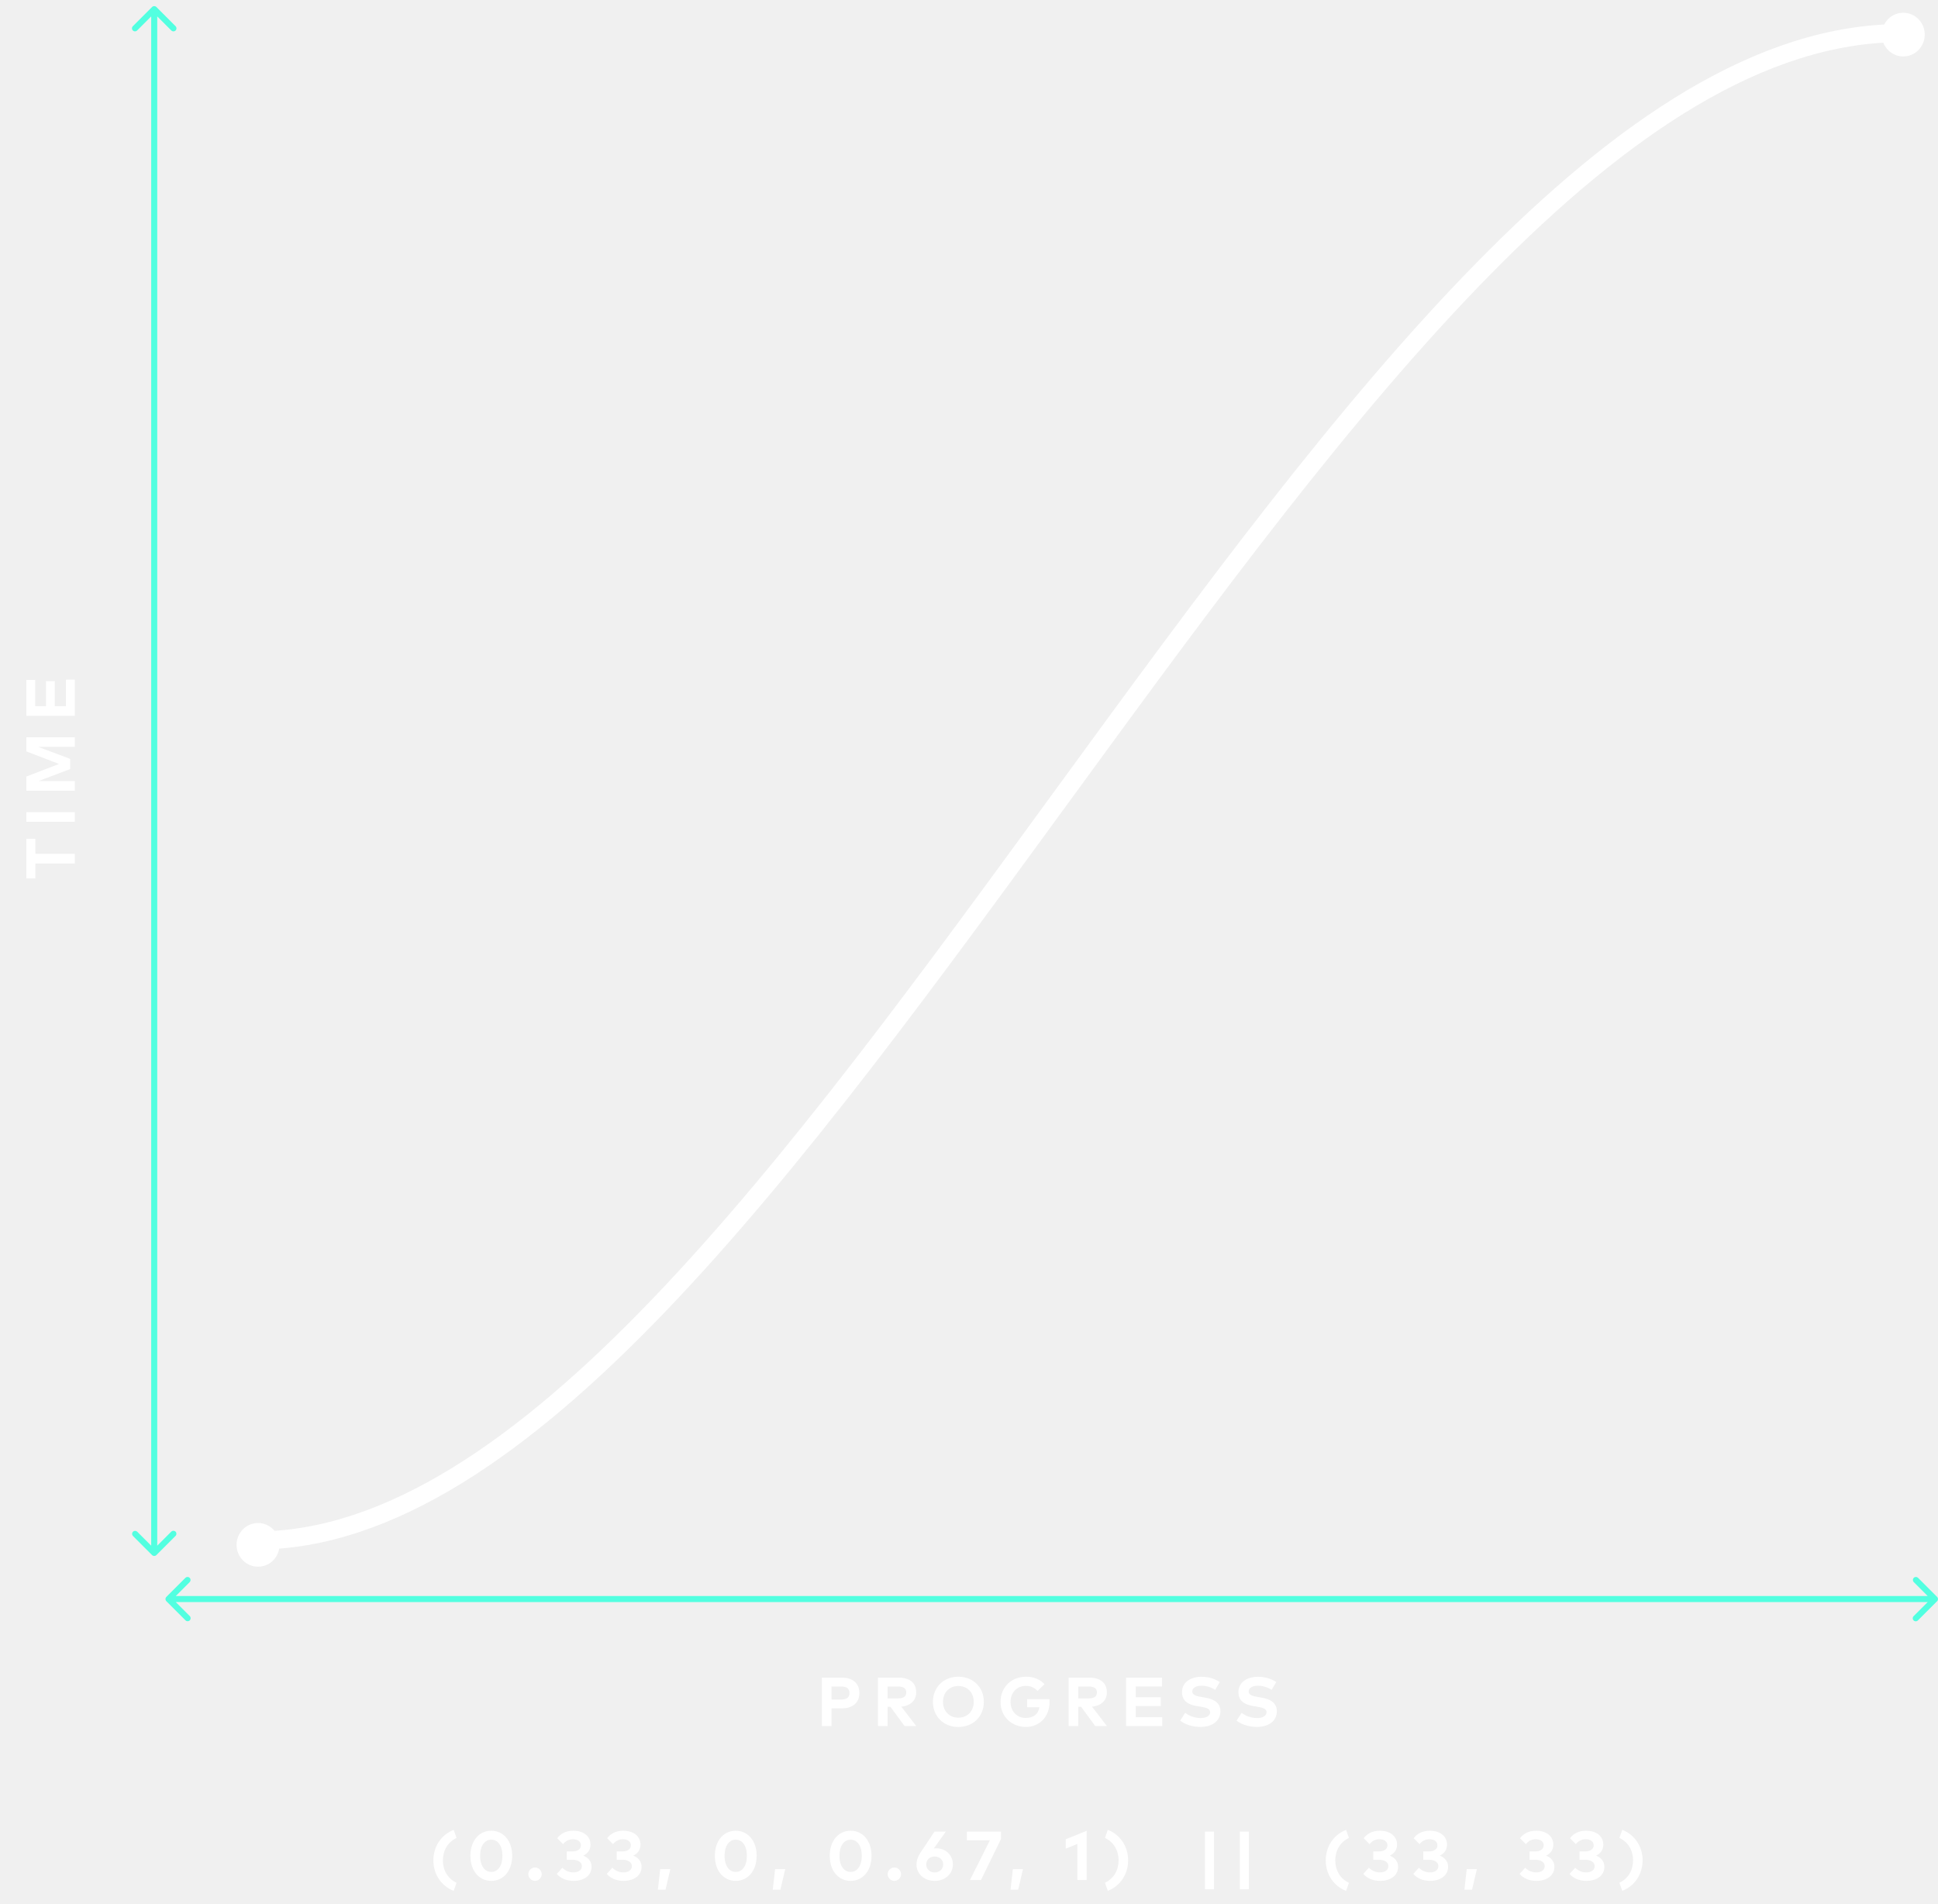
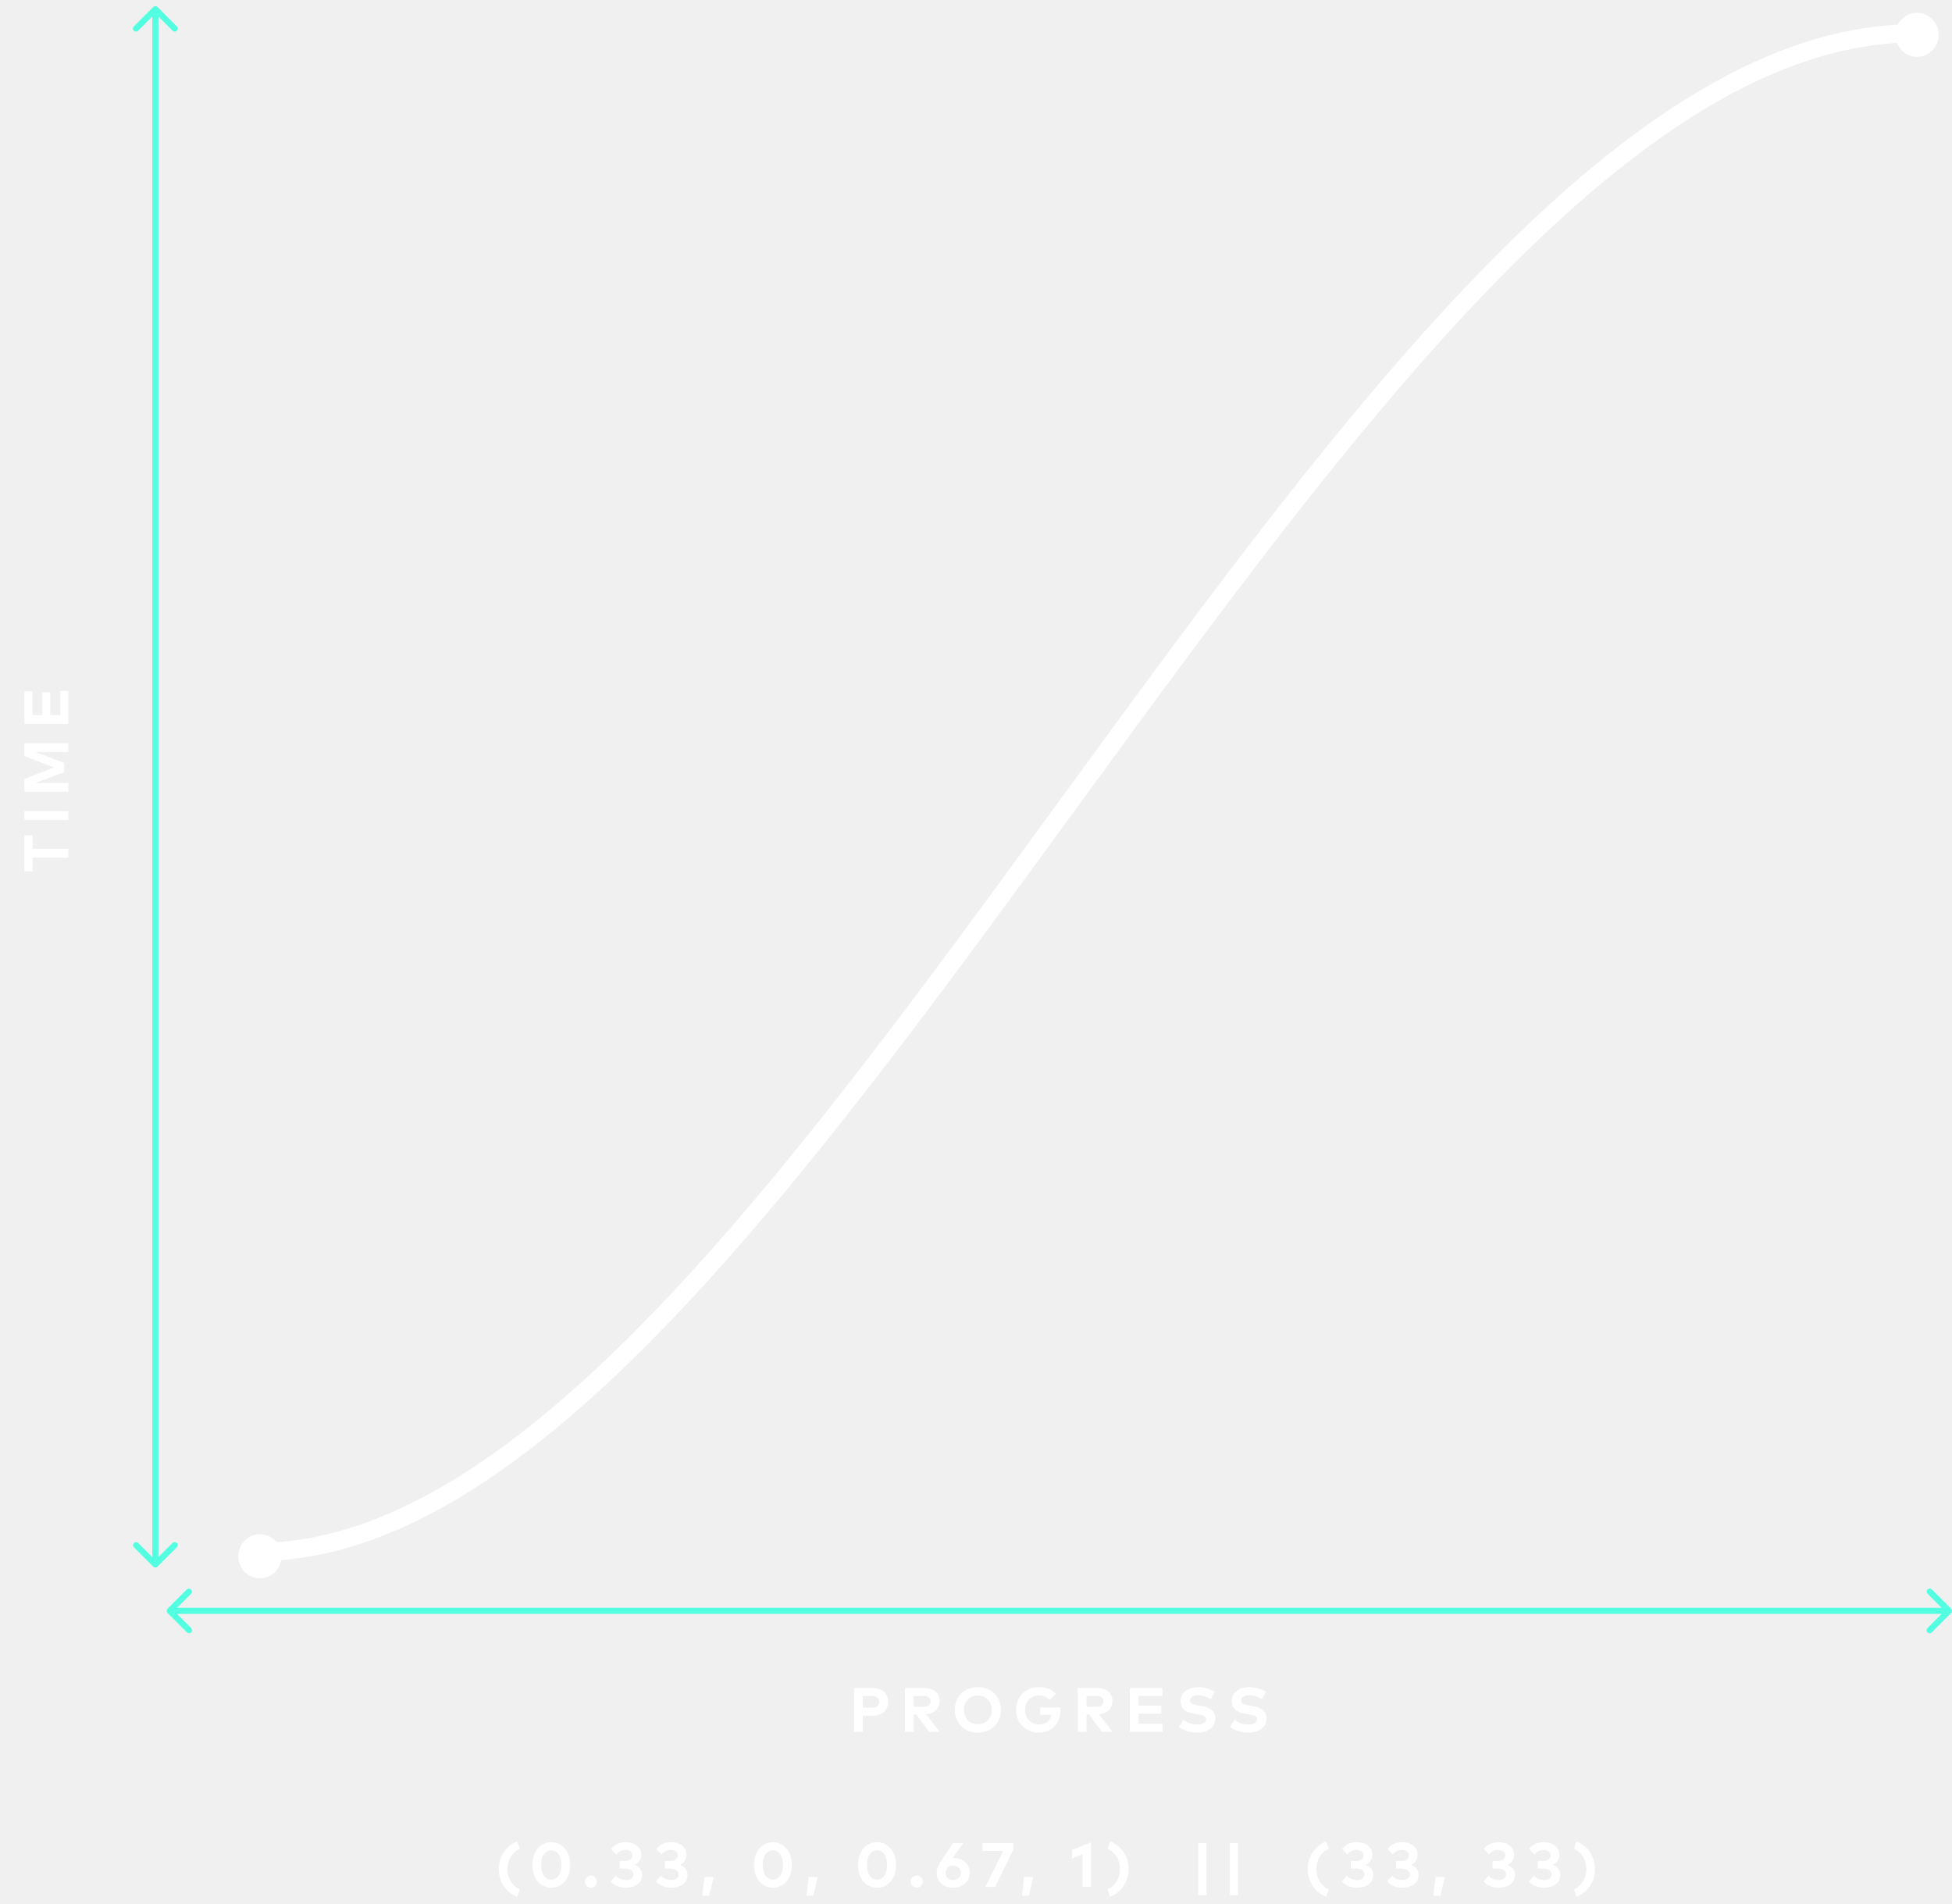
- <svg xmlns="http://www.w3.org/2000/svg" width="280" height="275" viewBox="0 0 280 275" fill="none">
+ <svg xmlns="http://www.w3.org/2000/svg" width="280" height="273" viewBox="0 0 280 273" fill="none">
  <path d="M22.59 1.008a.436.436 0 00-.617 0L19.2 3.781a.436.436 0 10.616.617l2.465-2.465 2.465 2.465a.436.436 0 10.616-.617L22.59 1.008zm-.617 223.659c.17.17.446.17.616 0l2.773-2.774a.435.435 0 10-.616-.616l-2.465 2.465-2.465-2.465a.436.436 0 00-.616.616l2.773 2.774zm-.127-223.35v223.041h.871V1.316h-.871zm258.027 230.007a.436.436 0 000-.616l-2.773-2.774a.437.437 0 00-.617.617l2.465 2.465-2.465 2.465a.436.436 0 10.617.616l2.773-2.773zm-255.84-.616a.436.436 0 000 .616l2.772 2.773a.436.436 0 00.617-.616l-2.465-2.465 2.465-2.465a.437.437 0 00-.617-.617l-2.773 2.774zm255.531-.128H24.34v.871h255.224v-.871z" fill="#52FFE0" />
-   <path d="M3.805 121.177v5.735H5.11v-2.17h5.695v-1.395H5.11v-2.17H3.805zm0-3.849v1.395h7v-1.395h-7zm0-10.819v2.045l4.725 1.815-4.725 1.82v2.045h7v-1.395H5.56l4.57-1.73v-1.475l-4.61-1.73h5.285v-1.395h-7zm5.72-8.321v3.835h-1.61v-3.62h-1.28v3.62h-1.55v-3.795h-1.28v5.19h7v-5.23h-1.28zm112.084 148.619c1.66 0 2.55-.87 2.55-2.215 0-1.355-.89-2.225-2.56-2.225h-2.855v7h1.395v-2.56h1.47zm-.035-3.155c.76 0 1.155.315 1.155.94 0 .63-.395.94-1.155.94h-1.435v-1.88h1.435zm5.272-1.285v7h1.395v-2.785h.41l2.04 2.785h1.69l-2.155-2.805c1.345-.13 2.145-.915 2.145-2.065 0-1.34-.895-2.13-2.565-2.13h-2.96zm2.935 1.285c.74 0 1.155.265 1.155.845 0 .59-.395.87-1.155.87h-1.54v-1.715h1.54zm8.682-1.415c-2.155 0-3.675 1.54-3.675 3.63s1.52 3.63 3.675 3.63 3.68-1.54 3.68-3.63-1.525-3.63-3.68-3.63zm0 1.34c1.29 0 2.22.93 2.22 2.29 0 1.36-.93 2.29-2.22 2.29-1.285 0-2.22-.93-2.22-2.29 0-1.36.935-2.29 2.22-2.29zm9.792-1.34c-2.15 0-3.695 1.515-3.695 3.63 0 2.26 1.72 3.625 3.66 3.625 1.985 0 3.42-1.495 3.42-3.615 0-.13-.005-.26-.02-.395h-3.22v1.165h1.78c-.185.995-.85 1.545-1.99 1.545-1.21 0-2.185-.895-2.185-2.325 0-1.365.93-2.305 2.21-2.305.715 0 1.295.28 1.69.735l1.005-.985c-.62-.675-1.545-1.075-2.655-1.075zm6.138.13v7h1.395v-2.785h.41l2.04 2.785h1.69l-2.155-2.805c1.345-.13 2.145-.915 2.145-2.065 0-1.34-.895-2.13-2.565-2.13h-2.96zm2.935 1.285c.74 0 1.155.265 1.155.845 0 .59-.395.87-1.155.87h-1.54v-1.715h1.54zm10.592 4.435h-3.835v-1.61h3.62v-1.28h-3.62v-1.55h3.795v-1.28h-5.19v7h5.23v-1.28zm8.32-5.095c-.88-.525-1.695-.745-2.675-.745-1.49 0-2.79.76-2.79 2.22 0 1.265.9 1.81 2.135 2.005l.445.07c.975.155 1.485.335 1.485.82 0 .54-.6.845-1.375.845-.9 0-1.725-.35-2.23-.755l-.725 1.125c.75.605 1.89.915 2.95.915 1.505 0 2.865-.735 2.865-2.28 0-1.22-.98-1.755-2.23-1.96l-.395-.065c-.84-.14-1.445-.295-1.445-.81 0-.53.555-.84 1.34-.84.765 0 1.435.255 1.985.595l.66-1.14zm8.151 0c-.88-.525-1.695-.745-2.675-.745-1.49 0-2.79.76-2.79 2.22 0 1.265.9 1.81 2.135 2.005l.445.07c.975.155 1.485.335 1.485.82 0 .54-.6.845-1.375.845-.9 0-1.725-.35-2.23-.755l-.725 1.125c.75.605 1.89.915 2.95.915 1.505 0 2.865-.735 2.865-2.28 0-1.22-.98-1.755-2.23-1.96l-.395-.065c-.84-.14-1.445-.295-1.445-.81 0-.53.555-.84 1.34-.84.765 0 1.435.255 1.985.595l.66-1.14zM65.547 264.364c-1.744.68-2.934 2.345-2.934 4.405s1.19 3.725 2.934 4.405l.416-1.165c-1.295-.61-1.975-1.84-1.975-3.24 0-1.4.68-2.63 1.975-3.24l-.415-1.165zm5.432.12c-1.675 0-3.015 1.36-3.015 3.625 0 2.265 1.34 3.625 3.015 3.625 1.67 0 3.02-1.36 3.02-3.625 0-2.265-1.35-3.625-3.02-3.625zm0 1.295c.9 0 1.61.8 1.61 2.33s-.71 2.33-1.61 2.33c-.895 0-1.61-.8-1.61-2.33s.715-2.33 1.61-2.33zm6.323 4.015c-.52 0-.975.445-.975.965 0 .525.455.975.975.975.515 0 .965-.45.965-.975 0-.52-.45-.965-.965-.965zm5.533-5.31c-1.114 0-1.874.465-2.334 1.085l.85.855a1.76 1.76 0 011.415-.71c.65 0 1.16.31 1.16.875 0 .59-.546.89-1.225.89h-.82v1.2h.814c.756 0 1.37.315 1.37.915 0 .615-.544.91-1.224.91a2.21 2.21 0 01-1.59-.67l-.806.885c.53.64 1.396 1.015 2.446 1.015 1.325 0 2.58-.665 2.58-2.045 0-.755-.466-1.315-1.2-1.605.65-.305 1.044-.85 1.044-1.59 0-1.21-1.004-2.01-2.48-2.01zm7.223 0c-1.115 0-1.875.465-2.335 1.085l.85.855a1.76 1.76 0 011.415-.71c.65 0 1.16.31 1.16.875 0 .59-.545.89-1.225.89h-.82v1.2h.815c.755 0 1.37.315 1.37.915 0 .615-.545.91-1.225.91a2.21 2.21 0 01-1.59-.67l-.805.885c.53.64 1.395 1.015 2.445 1.015 1.325 0 2.58-.665 2.58-2.045 0-.755-.465-1.315-1.2-1.605.65-.305 1.045-.85 1.045-1.59 0-1.21-1.005-2.01-2.48-2.01zm5.328 5.545l-.335 2.98h1.1l.7-2.98h-1.465zm10.912-5.545c-1.675 0-3.015 1.36-3.015 3.625 0 2.265 1.34 3.625 3.015 3.625 1.67 0 3.02-1.36 3.02-3.625 0-2.265-1.35-3.625-3.02-3.625zm0 1.295c.9 0 1.61.8 1.61 2.33s-.71 2.33-1.61 2.33c-.895 0-1.61-.8-1.61-2.33s.715-2.33 1.61-2.33zm5.687 4.25l-.335 2.98h1.1l.7-2.98h-1.465zm10.912-5.545c-1.675 0-3.015 1.36-3.015 3.625 0 2.265 1.34 3.625 3.015 3.625 1.67 0 3.02-1.36 3.02-3.625 0-2.265-1.35-3.625-3.02-3.625zm0 1.295c.9 0 1.61.8 1.61 2.33s-.71 2.33-1.61 2.33c-.895 0-1.61-.8-1.61-2.33s.715-2.33 1.61-2.33zm6.323 4.015c-.52 0-.975.445-.975.965 0 .525.455.975.975.975.515 0 .965-.45.965-.975 0-.52-.45-.965-.965-.965zm7.429-5.185h-1.63l-1.94 2.905c-.425.64-.665 1.22-.665 1.86 0 1.355 1.13 2.36 2.625 2.36 1.505 0 2.635-1.015 2.635-2.385 0-1.31-1.005-2.325-2.425-2.325-.12 0-.23.01-.325.02l1.725-2.435zm-1.61 3.6c.705 0 1.23.475 1.23 1.15 0 .68-.525 1.15-1.23 1.15-.695 0-1.22-.47-1.22-1.15 0-.675.525-1.15 1.22-1.15zm9.591-3.6h-4.935v1.26h3.325l-2.88 5.74h1.59l2.9-5.945v-1.055zm1.707 5.42l-.335 2.98h1.1l.7-2.98h-1.465zm10.667-5.53l-3.025 1.22v1.36l1.675-.68v5.21h1.35v-7.11zm3.051 8.67c1.745-.68 2.935-2.345 2.935-4.405s-1.19-3.725-2.935-4.405l-.415 1.165c1.295.61 1.975 1.84 1.975 3.24 0 1.4-.68 2.63-1.975 3.24l.415 1.165zm15.345-8.56h-1.305v8.325h1.305v-8.325zm5.036 0h-1.305v8.325h1.305v-8.325zm14.041-.245c-1.745.68-2.935 2.345-2.935 4.405s1.19 3.725 2.935 4.405l.415-1.165c-1.295-.61-1.975-1.84-1.975-3.24 0-1.4.68-2.63 1.975-3.24l-.415-1.165zm4.884.12c-1.115 0-1.875.465-2.335 1.085l.85.855a1.76 1.76 0 011.415-.71c.65 0 1.16.31 1.16.875 0 .59-.545.89-1.225.89h-.82v1.2h.815c.755 0 1.37.315 1.37.915 0 .615-.545.91-1.225.91a2.21 2.21 0 01-1.59-.67l-.805.885c.53.64 1.395 1.015 2.445 1.015 1.325 0 2.58-.665 2.58-2.045 0-.755-.465-1.315-1.2-1.605.65-.305 1.045-.85 1.045-1.59 0-1.21-1.005-2.01-2.48-2.01zm7.223 0c-1.115 0-1.875.465-2.335 1.085l.85.855a1.76 1.76 0 011.415-.71c.65 0 1.16.31 1.16.875 0 .59-.545.89-1.225.89h-.82v1.2h.815c.755 0 1.37.315 1.37.915 0 .615-.545.91-1.225.91a2.21 2.21 0 01-1.59-.67l-.805.885c.53.64 1.395 1.015 2.445 1.015 1.325 0 2.58-.665 2.58-2.045 0-.755-.465-1.315-1.2-1.605.65-.305 1.045-.85 1.045-1.59 0-1.21-1.005-2.01-2.48-2.01zm5.327 5.545l-.335 2.98h1.1l.7-2.98h-1.465zm10.032-5.545c-1.115 0-1.875.465-2.335 1.085l.85.855a1.76 1.76 0 011.415-.71c.65 0 1.16.31 1.16.875 0 .59-.545.89-1.225.89h-.82v1.2h.815c.755 0 1.37.315 1.37.915 0 .615-.545.91-1.225.91a2.21 2.21 0 01-1.59-.67l-.805.885c.53.64 1.395 1.015 2.445 1.015 1.325 0 2.58-.665 2.58-2.045 0-.755-.465-1.315-1.2-1.605.65-.305 1.045-.85 1.045-1.59 0-1.21-1.005-2.01-2.48-2.01zm7.223 0c-1.115 0-1.875.465-2.335 1.085l.85.855a1.76 1.76 0 011.415-.71c.65 0 1.16.31 1.16.875 0 .59-.545.89-1.225.89h-.82v1.2h.815c.755 0 1.37.315 1.37.915 0 .615-.545.91-1.225.91a2.21 2.21 0 01-1.59-.67l-.805.885c.53.64 1.395 1.015 2.445 1.015 1.325 0 2.58-.665 2.58-2.045 0-.755-.465-1.315-1.2-1.605.65-.305 1.045-.85 1.045-1.59 0-1.21-1.005-2.01-2.48-2.01zm5.219 8.685c1.745-.68 2.935-2.345 2.935-4.405s-1.19-3.725-2.935-4.405l-.415 1.165c1.295.61 1.975 1.84 1.975 3.24 0 1.4-.68 2.63-1.975 3.24l.415 1.165z" fill="#fff" />
+   <path d="M3.505 119.791v5.161h1.174v-1.953h5.126v-1.255H4.679v-1.953H3.505zm0-3.465v1.256h6.3v-1.256h-6.3zm0-9.736v1.84l4.252 1.634-4.252 1.638v1.84h6.3v-1.255h-4.72l4.112-1.557v-1.328l-4.149-1.557h4.757v-1.255h-6.3zm5.148-7.49v3.452h-1.45v-3.258h-1.15v3.258H4.657v-3.416H3.505v4.671h6.3V99.1H8.653zm116.44 146.963c1.494 0 2.295-.783 2.295-1.993 0-1.22-.801-2.003-2.304-2.003h-2.569v6.3h1.255v-2.304h1.323zm-.031-2.839c.684 0 1.039.283 1.039.846 0 .567-.355.846-1.039.846h-1.292v-1.692h1.292zm4.744-1.157v6.3h1.256v-2.506h.369l1.836 2.506h1.521l-1.94-2.524c1.211-.117 1.931-.824 1.931-1.859 0-1.206-.806-1.917-2.309-1.917h-2.664zm2.642 1.157c.666 0 1.039.238 1.039.76 0 .531-.355.783-1.039.783h-1.386v-1.543h1.386zm7.814-1.274c-1.94 0-3.308 1.386-3.308 3.267s1.368 3.267 3.308 3.267c1.939 0 3.312-1.386 3.312-3.267s-1.373-3.267-3.312-3.267zm0 1.206c1.161 0 1.998.837 1.998 2.061s-.837 2.061-1.998 2.061c-1.157 0-1.998-.837-1.998-2.061s.841-2.061 1.998-2.061zm8.812-1.206c-1.935 0-3.325 1.364-3.325 3.267 0 2.034 1.548 3.263 3.294 3.263 1.786 0 3.078-1.346 3.078-3.254 0-.117-.005-.234-.018-.355h-2.898v1.048h1.602c-.167.896-.765 1.391-1.791 1.391-1.089 0-1.967-.806-1.967-2.093 0-1.228.837-2.074 1.989-2.074.644 0 1.166.252 1.521.661l.905-.886c-.558-.608-1.391-.968-2.39-.968zm5.525.117v6.3h1.255v-2.506h.369l1.836 2.506h1.521l-1.939-2.524c1.21-.117 1.93-.824 1.93-1.859 0-1.206-.805-1.917-2.308-1.917h-2.664zm2.641 1.157c.666 0 1.04.238 1.04.76 0 .531-.356.783-1.04.783h-1.386v-1.543h1.386zm9.533 3.991h-3.452v-1.449h3.258v-1.152h-3.258v-1.395h3.416v-1.152h-4.671v6.3h4.707v-1.152zm7.488-4.585c-.792-.473-1.525-.671-2.407-.671-1.341 0-2.511.684-2.511 1.998 0 1.139.81 1.629 1.921 1.805l.401.063c.877.139 1.336.301 1.336.738 0 .486-.54.76-1.237.76-.81 0-1.553-.315-2.007-.679l-.653 1.012c.675.545 1.701.824 2.655.824 1.355 0 2.579-.662 2.579-2.052 0-1.098-.882-1.58-2.007-1.764l-.356-.059c-.756-.126-1.3-.265-1.3-.729 0-.477.499-.756 1.206-.756.688 0 1.291.23 1.786.536l.594-1.026zm7.336 0c-.792-.473-1.526-.671-2.408-.671-1.341 0-2.511.684-2.511 1.998 0 1.139.81 1.629 1.922 1.805l.4.063c.878.139 1.337.301 1.337.738 0 .486-.54.76-1.238.76-.81 0-1.552-.315-2.007-.679l-.652 1.012c.675.545 1.701.824 2.655.824 1.354 0 2.578-.662 2.578-2.052 0-1.098-.882-1.58-2.007-1.764l-.355-.059c-.756-.126-1.301-.265-1.301-.729 0-.477.5-.756 1.206-.756.689 0 1.292.23 1.787.536l.594-1.026zM74.188 264.089c-1.57.612-2.642 2.11-2.642 3.964s1.071 3.353 2.642 3.965l.373-1.049c-1.165-.549-1.777-1.656-1.777-2.916s.612-2.367 1.777-2.916l-.373-1.048zm4.888.108c-1.507 0-2.713 1.224-2.713 3.262 0 2.039 1.206 3.263 2.713 3.263 1.503 0 2.718-1.224 2.718-3.263 0-2.038-1.215-3.262-2.718-3.262zm0 1.165c.81 0 1.45.72 1.45 2.097s-.64 2.097-1.45 2.097c-.805 0-1.449-.72-1.449-2.097s.644-2.097 1.45-2.097zm5.691 3.614a.89.89 0 00-.877.868c0 .473.409.878.877.878a.892.892 0 00.868-.878.887.887 0 00-.868-.868zm4.98-4.779c-1.003 0-1.687.418-2.101.976l.765.77a1.582 1.582 0 011.273-.639c.585 0 1.044.279 1.044.787 0 .531-.49.801-1.102.801h-.738v1.08h.733c.68 0 1.233.284 1.233.824 0 .553-.49.819-1.102.819a1.99 1.99 0 01-1.431-.603l-.725.796c.477.576 1.256.914 2.2.914 1.193 0 2.323-.599 2.323-1.841 0-.679-.419-1.183-1.08-1.444.585-.275.94-.765.94-1.431 0-1.089-.904-1.809-2.232-1.809zm6.5 0c-1.003 0-1.687.418-2.101.976l.765.77a1.582 1.582 0 011.273-.639c.585 0 1.044.279 1.044.787 0 .531-.49.801-1.102.801h-.738v1.08h.733c.68 0 1.234.284 1.234.824 0 .553-.491.819-1.103.819-.54 0-1.066-.221-1.431-.603l-.724.796c.477.576 1.255.914 2.2.914 1.193 0 2.322-.599 2.322-1.841 0-.679-.418-1.183-1.08-1.444.585-.275.94-.765.94-1.431 0-1.089-.904-1.809-2.231-1.809zm4.795 4.99l-.301 2.682h.99l.63-2.682h-1.319zm9.821-4.99c-1.508 0-2.714 1.224-2.714 3.262 0 2.039 1.206 3.263 2.714 3.263 1.503 0 2.718-1.224 2.718-3.263 0-2.038-1.215-3.262-2.718-3.262zm0 1.165c.81 0 1.449.72 1.449 2.097s-.639 2.097-1.449 2.097c-.806 0-1.449-.72-1.449-2.097s.643-2.097 1.449-2.097zm5.119 3.825l-.301 2.682h.99l.63-2.682h-1.319zm9.821-4.99c-1.508 0-2.714 1.224-2.714 3.262 0 2.039 1.206 3.263 2.714 3.263 1.503 0 2.718-1.224 2.718-3.263 0-2.038-1.215-3.262-2.718-3.262zm0 1.165c.81 0 1.449.72 1.449 2.097s-.639 2.097-1.449 2.097c-.806 0-1.449-.72-1.449-2.097s.643-2.097 1.449-2.097zm5.69 3.614a.89.89 0 00-.877.868c0 .473.409.878.877.878a.892.892 0 00.869-.878.887.887 0 00-.869-.868zm6.686-4.667h-1.467l-1.746 2.615c-.383.576-.599 1.098-.599 1.674 0 1.219 1.017 2.124 2.363 2.124 1.354 0 2.371-.914 2.371-2.147 0-1.179-.904-2.092-2.182-2.092-.108 0-.207.009-.293.018l1.553-2.192zm-1.449 3.24c.634 0 1.107.428 1.107 1.035 0 .612-.473 1.035-1.107 1.035-.626 0-1.098-.423-1.098-1.035 0-.607.472-1.035 1.098-1.035zm8.632-3.24h-4.442v1.134h2.993l-2.592 5.166h1.431l2.61-5.35v-.95zm1.536 4.878l-.301 2.682h.99l.63-2.682h-1.319zm9.6-4.977l-2.722 1.098v1.224l1.507-.612v4.689h1.215v-6.399zm2.747 7.803c1.57-.612 2.641-2.11 2.641-3.964s-1.071-3.353-2.641-3.965l-.374 1.049c1.166.549 1.778 1.656 1.778 2.916s-.612 2.367-1.778 2.916l.374 1.048zm13.811-7.704h-1.175v7.493h1.175v-7.493zm4.531 0h-1.174v7.493h1.174v-7.493zm12.638-.22c-1.571.612-2.642 2.11-2.642 3.964s1.071 3.353 2.642 3.965l.373-1.049c-1.165-.549-1.777-1.656-1.777-2.916s.612-2.367 1.777-2.916l-.373-1.048zm4.395.108c-1.004 0-1.688.418-2.102.976l.765.77a1.584 1.584 0 011.274-.639c.585 0 1.044.279 1.044.787 0 .531-.491.801-1.103.801h-.738v1.08h.734c.679 0 1.233.284 1.233.824 0 .553-.491.819-1.103.819-.54 0-1.066-.221-1.431-.603l-.724.796c.477.576 1.255.914 2.2.914 1.193 0 2.322-.599 2.322-1.841 0-.679-.418-1.183-1.08-1.444.585-.275.941-.765.941-1.431 0-1.089-.905-1.809-2.232-1.809zm6.5 0c-1.003 0-1.687.418-2.101.976l.765.77a1.58 1.58 0 011.273-.639c.585 0 1.044.279 1.044.787 0 .531-.49.801-1.102.801h-.738v1.08h.733c.68 0 1.233.284 1.233.824 0 .553-.49.819-1.102.819a1.99 1.99 0 01-1.431-.603l-.725.796c.477.576 1.256.914 2.201.914 1.192 0 2.322-.599 2.322-1.841 0-.679-.419-1.183-1.08-1.444.585-.275.94-.765.94-1.431 0-1.089-.904-1.809-2.232-1.809zm4.795 4.99l-.301 2.682h.99l.63-2.682h-1.319zm9.029-4.99c-1.004 0-1.688.418-2.102.976l.765.77a1.584 1.584 0 011.274-.639c.585 0 1.044.279 1.044.787 0 .531-.491.801-1.103.801h-.738v1.08h.734c.679 0 1.233.284 1.233.824 0 .553-.491.819-1.103.819-.54 0-1.066-.221-1.431-.603l-.724.796c.477.576 1.255.914 2.2.914 1.193 0 2.322-.599 2.322-1.841 0-.679-.418-1.183-1.08-1.444.585-.275.941-.765.941-1.431 0-1.089-.905-1.809-2.232-1.809zm6.5 0c-1.003 0-1.687.418-2.101.976l.765.77a1.58 1.58 0 011.273-.639c.585 0 1.044.279 1.044.787 0 .531-.49.801-1.102.801h-.738v1.08h.733c.68 0 1.233.284 1.233.824 0 .553-.49.819-1.102.819a1.99 1.99 0 01-1.431-.603l-.725.796c.477.576 1.256.914 2.201.914 1.192 0 2.322-.599 2.322-1.841 0-.679-.419-1.183-1.08-1.444.585-.275.94-.765.94-1.431 0-1.089-.904-1.809-2.232-1.809zm4.698 7.816c1.57-.612 2.641-2.11 2.641-3.964s-1.071-3.353-2.641-3.965l-.374 1.049c1.166.549 1.778 1.656 1.778 2.916s-.612 2.367-1.778 2.916l.374 1.048z" fill="#fff" />
  <ellipse cx="37.283" cy="223.187" rx="3.103" ry="3.156" fill="#fff" />
  <path d="M274.684 4.785c-80.694 0-160.754 217.773-237.697 217.773" stroke="#fff" stroke-width="2.614" />
  <ellipse cx="274.982" cy="5" rx="3.103" ry="3.156" fill="#fff" />
</svg>
